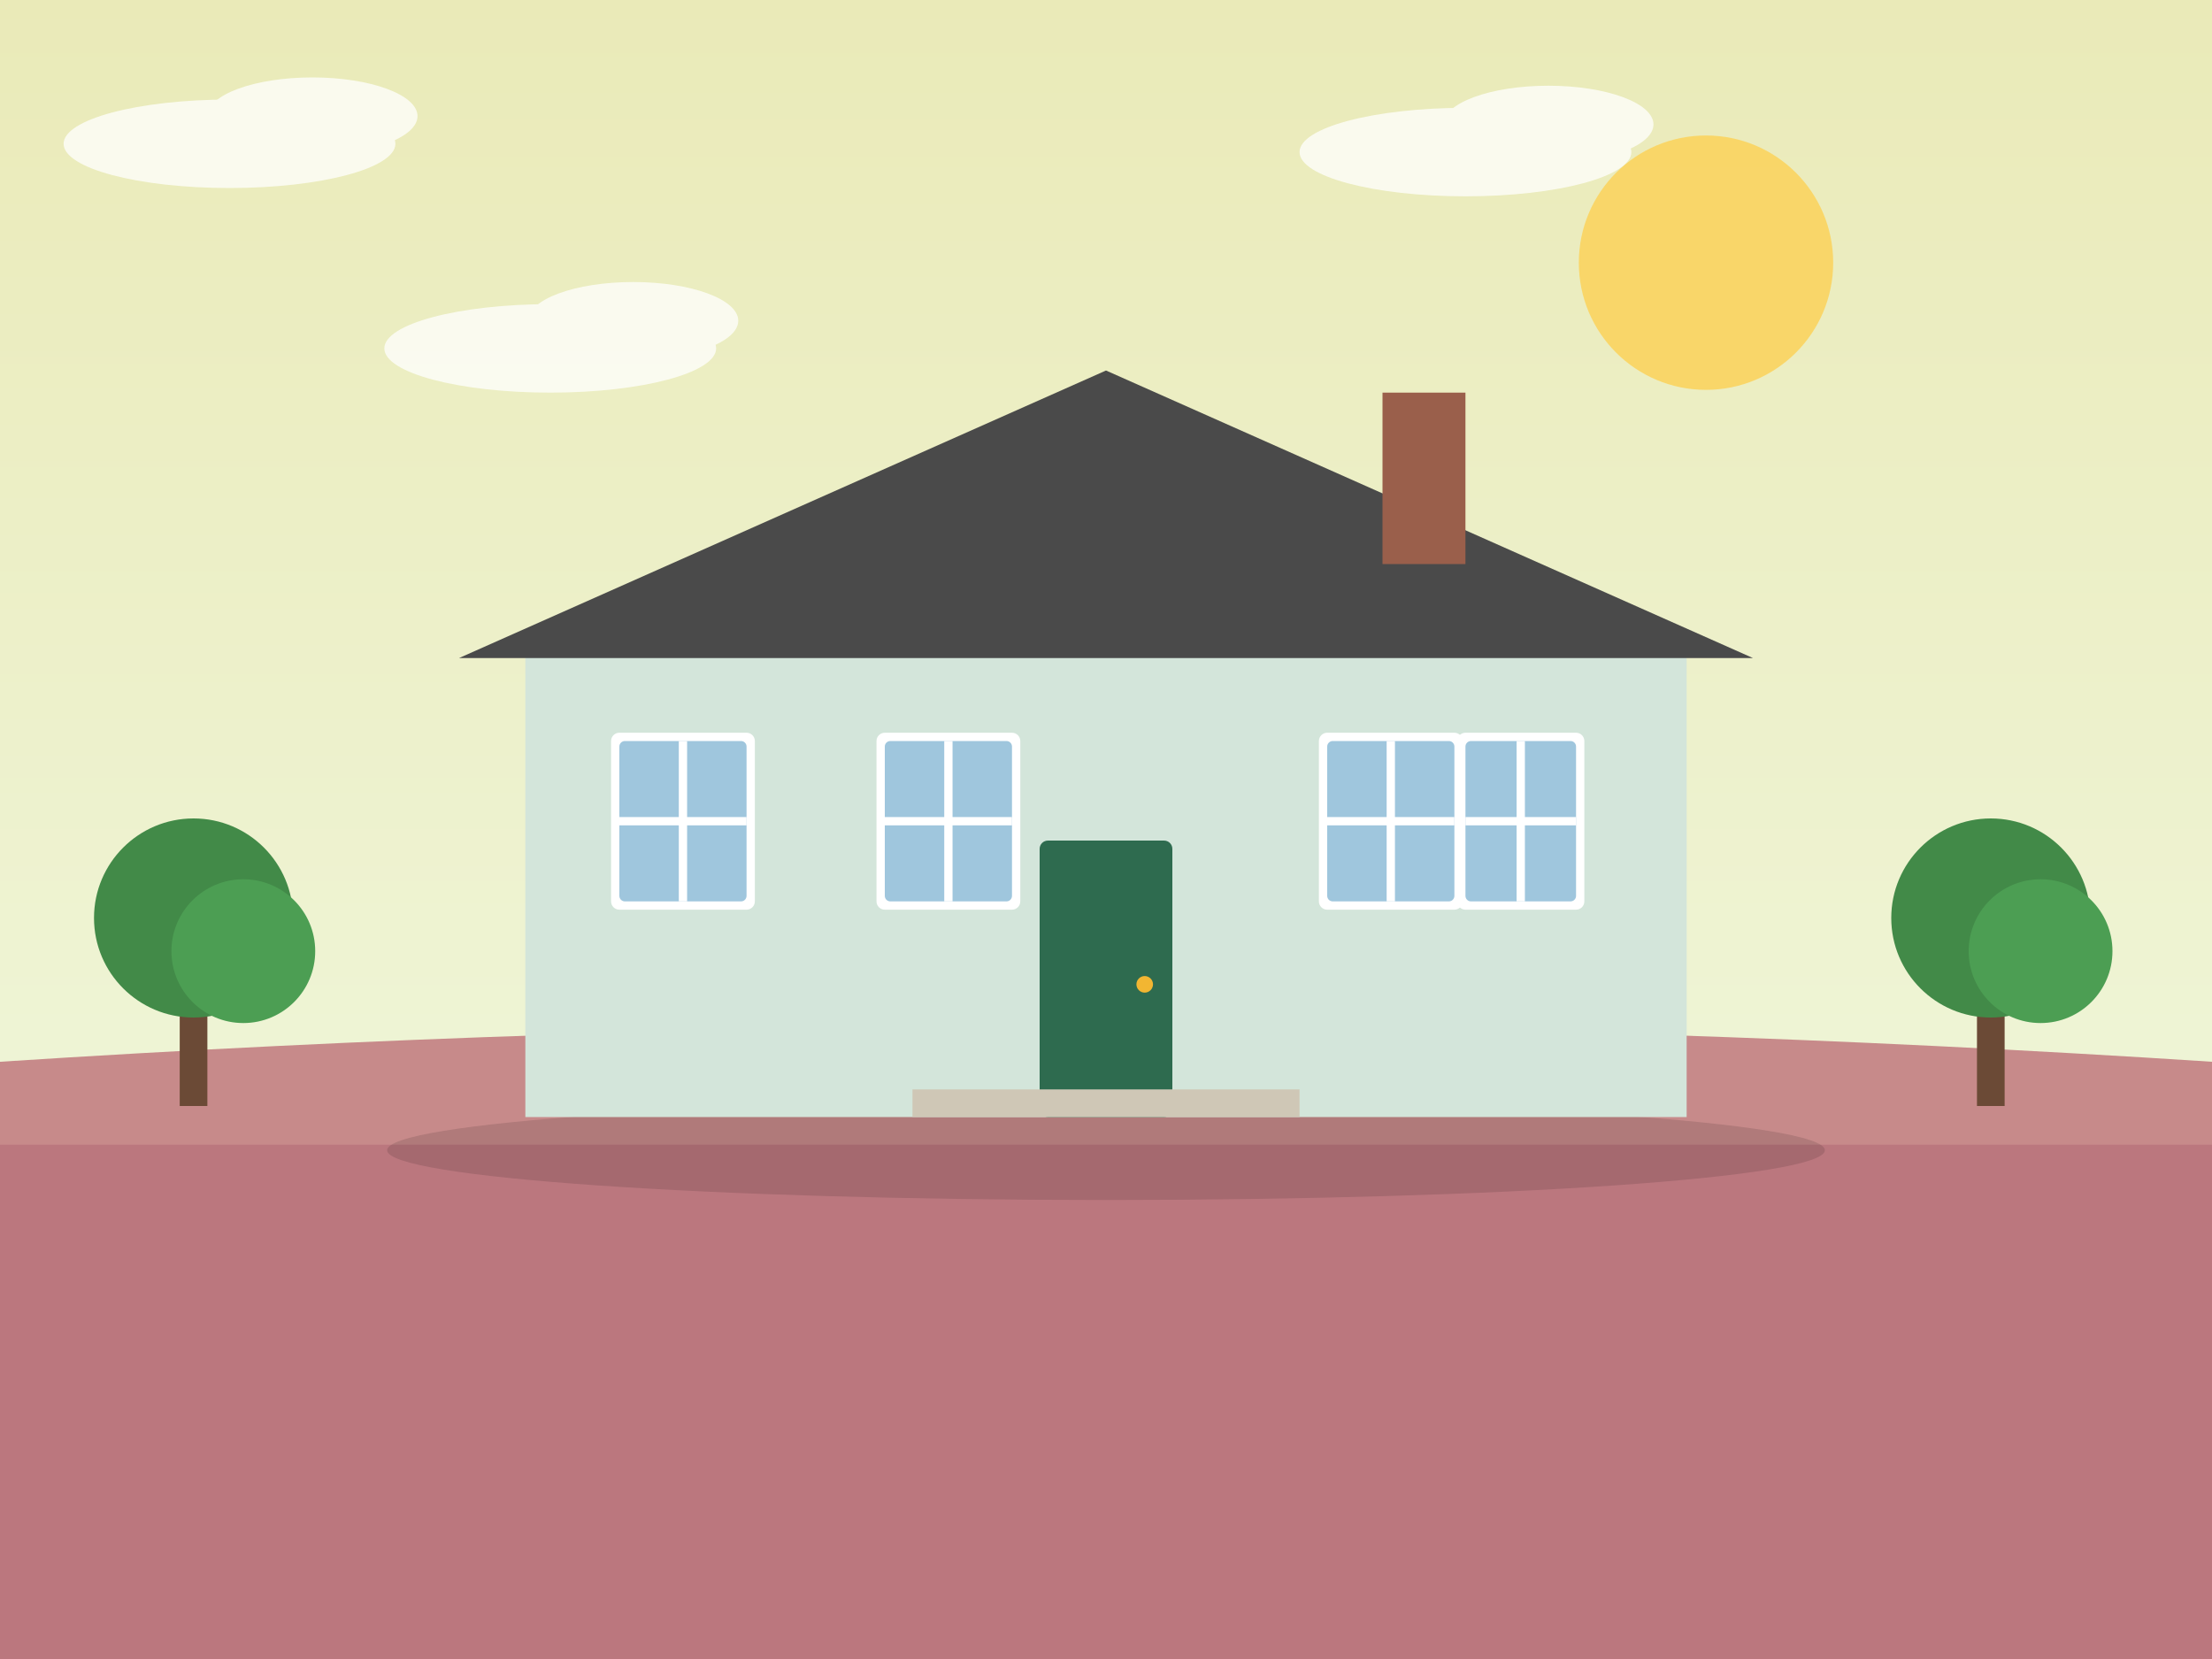
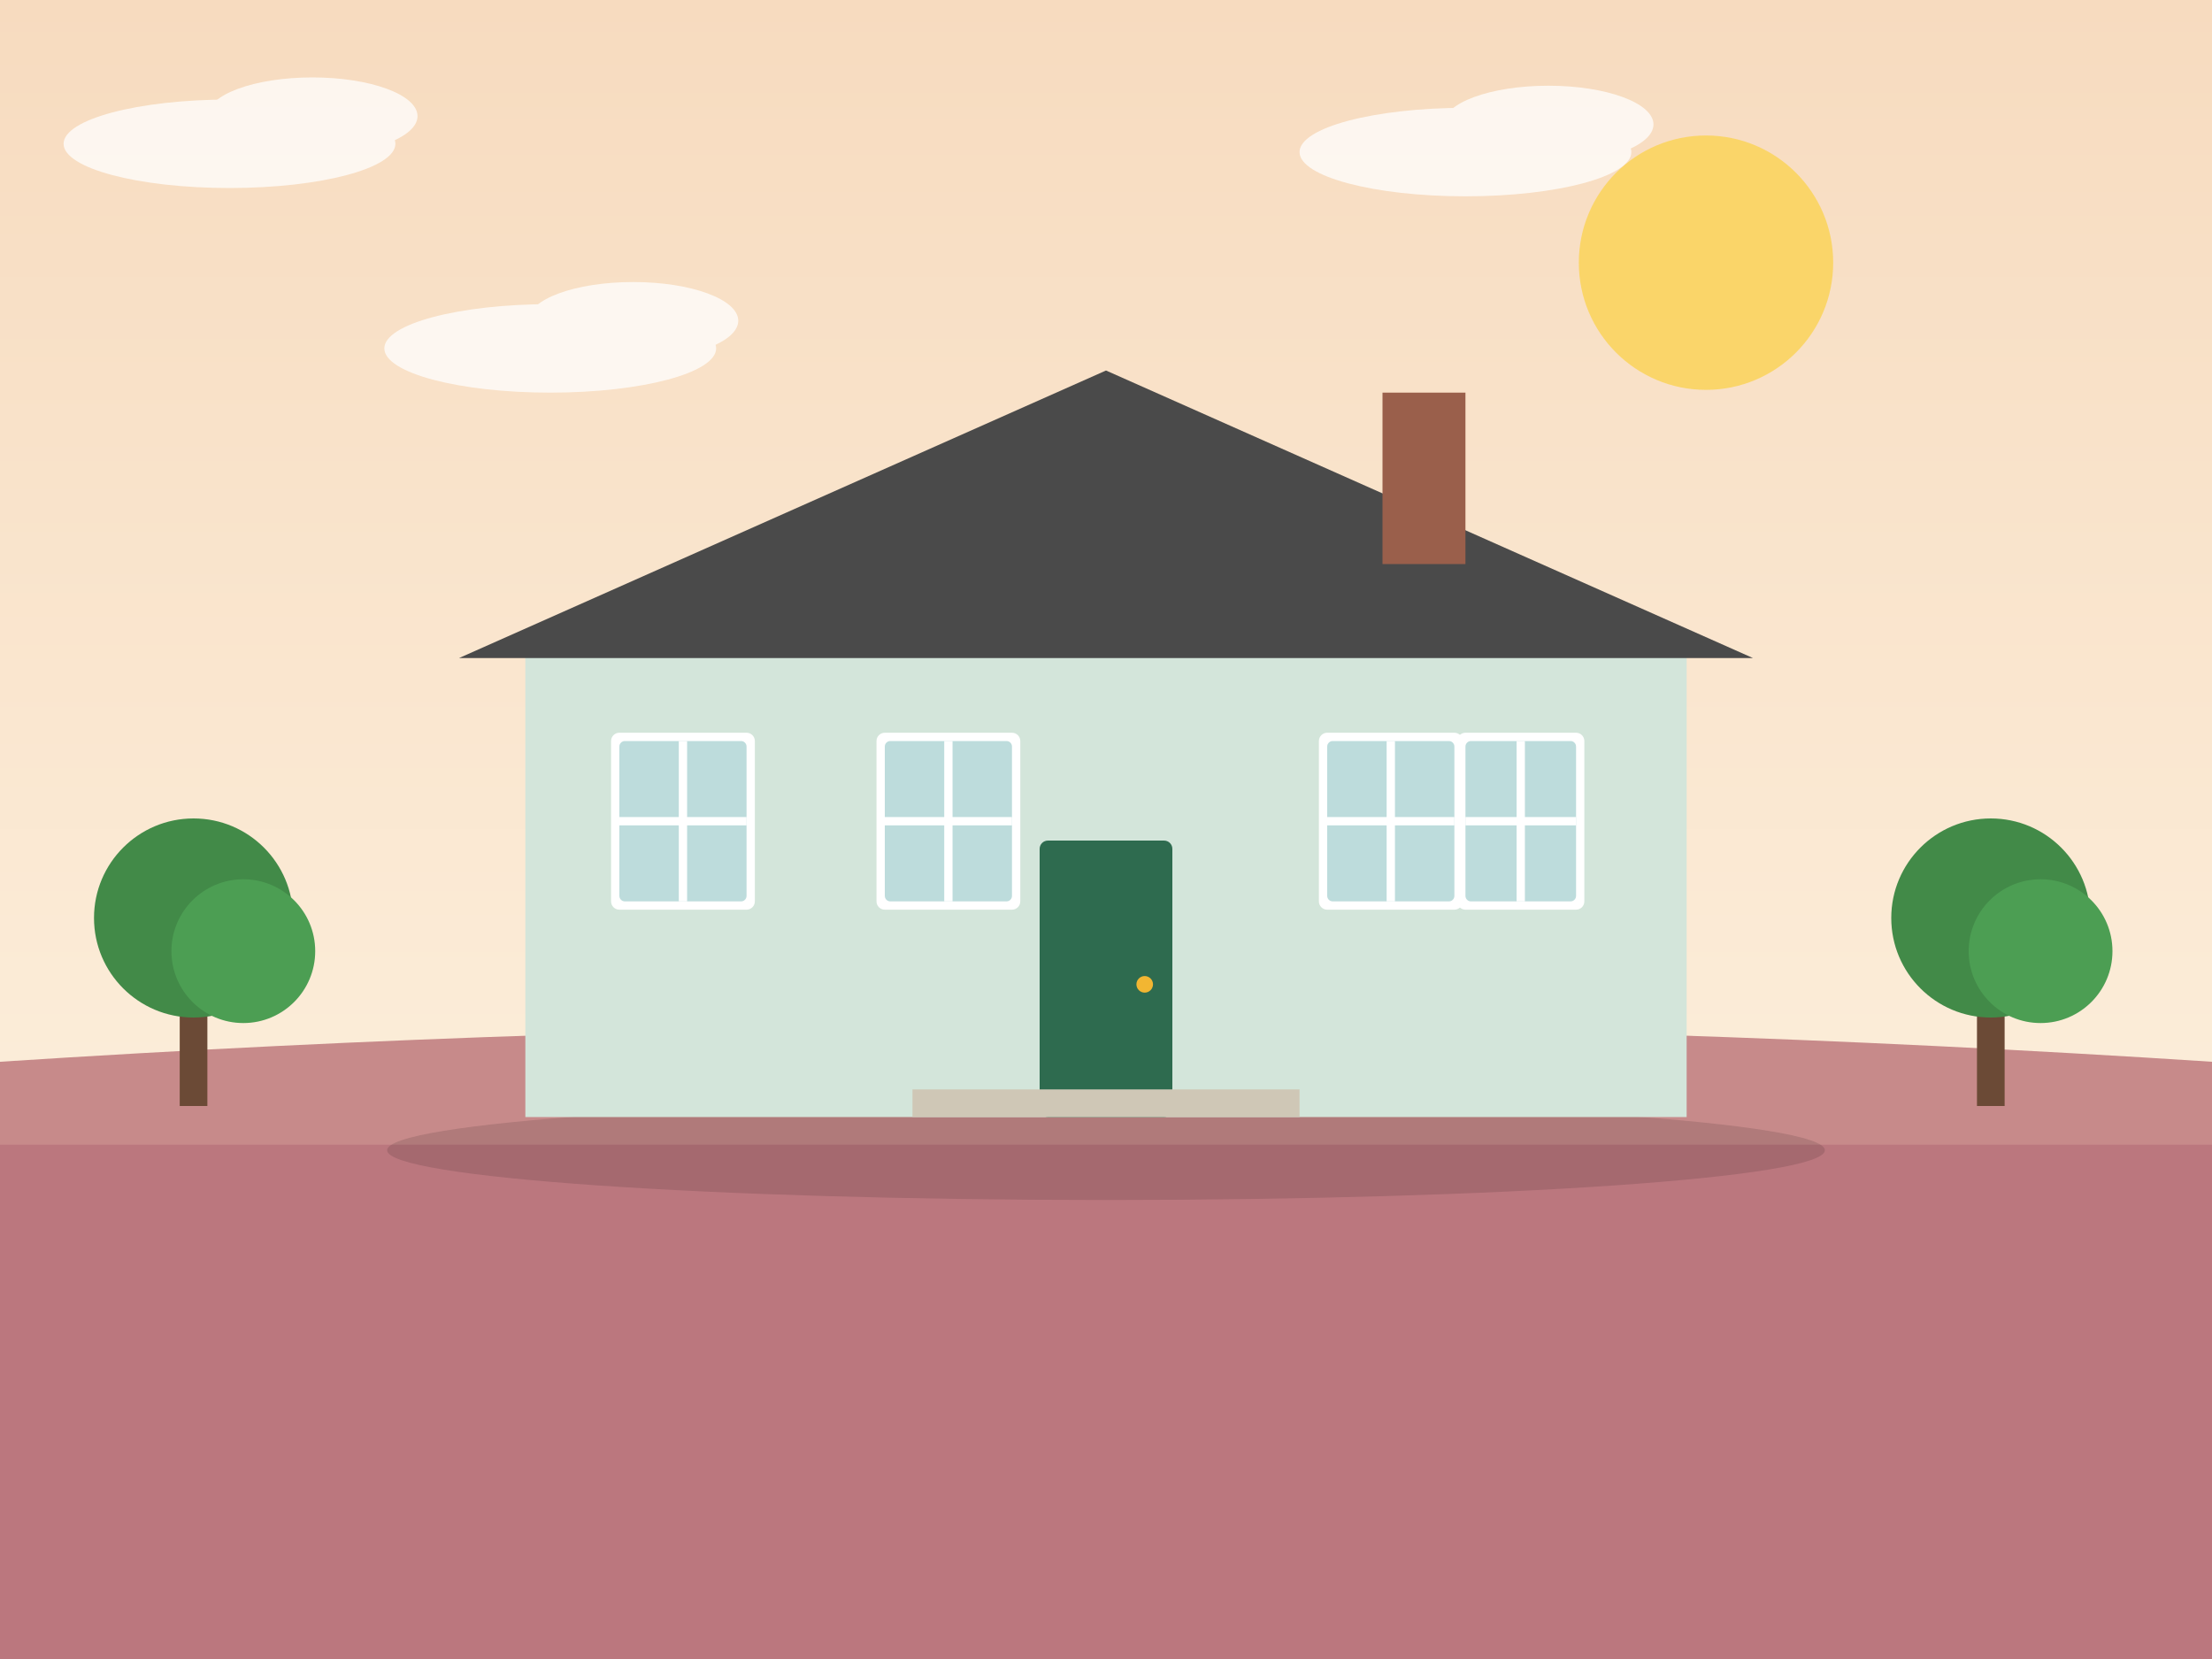
<svg xmlns="http://www.w3.org/2000/svg" viewBox="0 0 800 600" role="img" aria-label="Restored farmhouse on 2.4 acres in Hammonton, NJ">
  <defs>
    <linearGradient id="s" x1="0" y1="0" x2="0" y2="1">
-       <stop offset="0" stop-color="hsl(60,55%,82%)" />
-       <stop offset="1" stop-color="hsl(85,70%,94%)" />
+       <stop offset="0" stop-color="hsl(30,78%,86%)" />
+       <stop offset="1" stop-color="hsl(40,95%,95%)" />
    </linearGradient>
  </defs>
  <rect width="800" height="600" fill="url(#s)" />
  <circle cx="617" cy="95" r="46" fill="#fbd45f" opacity=".9" />
  <g fill="#fff" opacity=".75">
    <ellipse cx="530" cy="55" rx="60" ry="16" />
    <ellipse cx="560" cy="45" rx="38" ry="14" />
  </g>
  <g fill="#fff" opacity=".75">
    <ellipse cx="199" cy="126" rx="60" ry="16" />
    <ellipse cx="229" cy="116" rx="38" ry="14" />
  </g>
  <g fill="#fff" opacity=".75">
    <ellipse cx="83" cy="52" rx="60" ry="16" />
    <ellipse cx="113" cy="42" rx="38" ry="14" />
  </g>
  <path d="M0 384 Q400.0 358 800 384 V600 H0Z" fill="hsl(0,35%,66%)" />
  <rect y="414" width="800" height="600" fill="hsl(350,32%,56%)" opacity=".6" />
  <ellipse cx="400" cy="416" rx="260" ry="18" fill="#000" opacity=".12" />
  <rect x="190" y="234" width="420" height="170" fill="#d3e5da" />
  <path d="M166 238 L400.0 134 L634 238Z" fill="#4a4a4a" />
  <rect x="500" y="142" width="30" height="62" fill="#9a5f4b" />
  <rect x="221" y="265" width="52" height="64" rx="3" fill="#fff" />
-   <rect x="224" y="268" width="46" height="58" rx="2" fill="#9fc6dd" />
+   <rect x="224" y="268" width="46" height="58" rx="2" fill="#bddcdc" />
  <path d="M247.0 268V326M224 297.0H270" stroke="#fff" stroke-width="3" />
  <rect x="317" y="265" width="52" height="64" rx="3" fill="#fff" />
-   <rect x="320" y="268" width="46" height="58" rx="2" fill="#9fc6dd" />
+   <rect x="320" y="268" width="46" height="58" rx="2" fill="#bddcdc" />
  <path d="M343.0 268V326M320 297.0H366" stroke="#fff" stroke-width="3" />
  <rect x="477" y="265" width="52" height="64" rx="3" fill="#fff" />
-   <rect x="480" y="268" width="46" height="58" rx="2" fill="#9fc6dd" />
+   <rect x="480" y="268" width="46" height="58" rx="2" fill="#bddcdc" />
  <path d="M503.0 268V326M480 297.0H526" stroke="#fff" stroke-width="3" />
  <rect x="527" y="265" width="46" height="64" rx="3" fill="#fff" />
-   <rect x="530" y="268" width="40" height="58" rx="2" fill="#9fc6dd" />
+   <rect x="530" y="268" width="40" height="58" rx="2" fill="#bddcdc" />
  <path d="M550.0 268V326M530 297.0H570" stroke="#fff" stroke-width="3" />
  <rect x="376.0" y="304" width="48" height="100" rx="3" fill="#2e6b4f" />
  <circle cx="414.0" cy="356" r="3" fill="#f2b632" />
  <rect x="330.0" y="394" width="140" height="10" fill="#cfc7b6" />
  <rect x="65" y="354" width="10" height="46" fill="#6b4a36" />
  <circle cx="70" cy="332" r="36" fill="hsl(125,35%,40%)" />
  <circle cx="88" cy="344" r="26" fill="hsl(125,35%,46%)" />
  <rect x="715" y="354" width="10" height="46" fill="#6b4a36" />
  <circle cx="720" cy="332" r="36" fill="hsl(125,35%,40%)" />
  <circle cx="738" cy="344" r="26" fill="hsl(125,35%,46%)" />
</svg>
